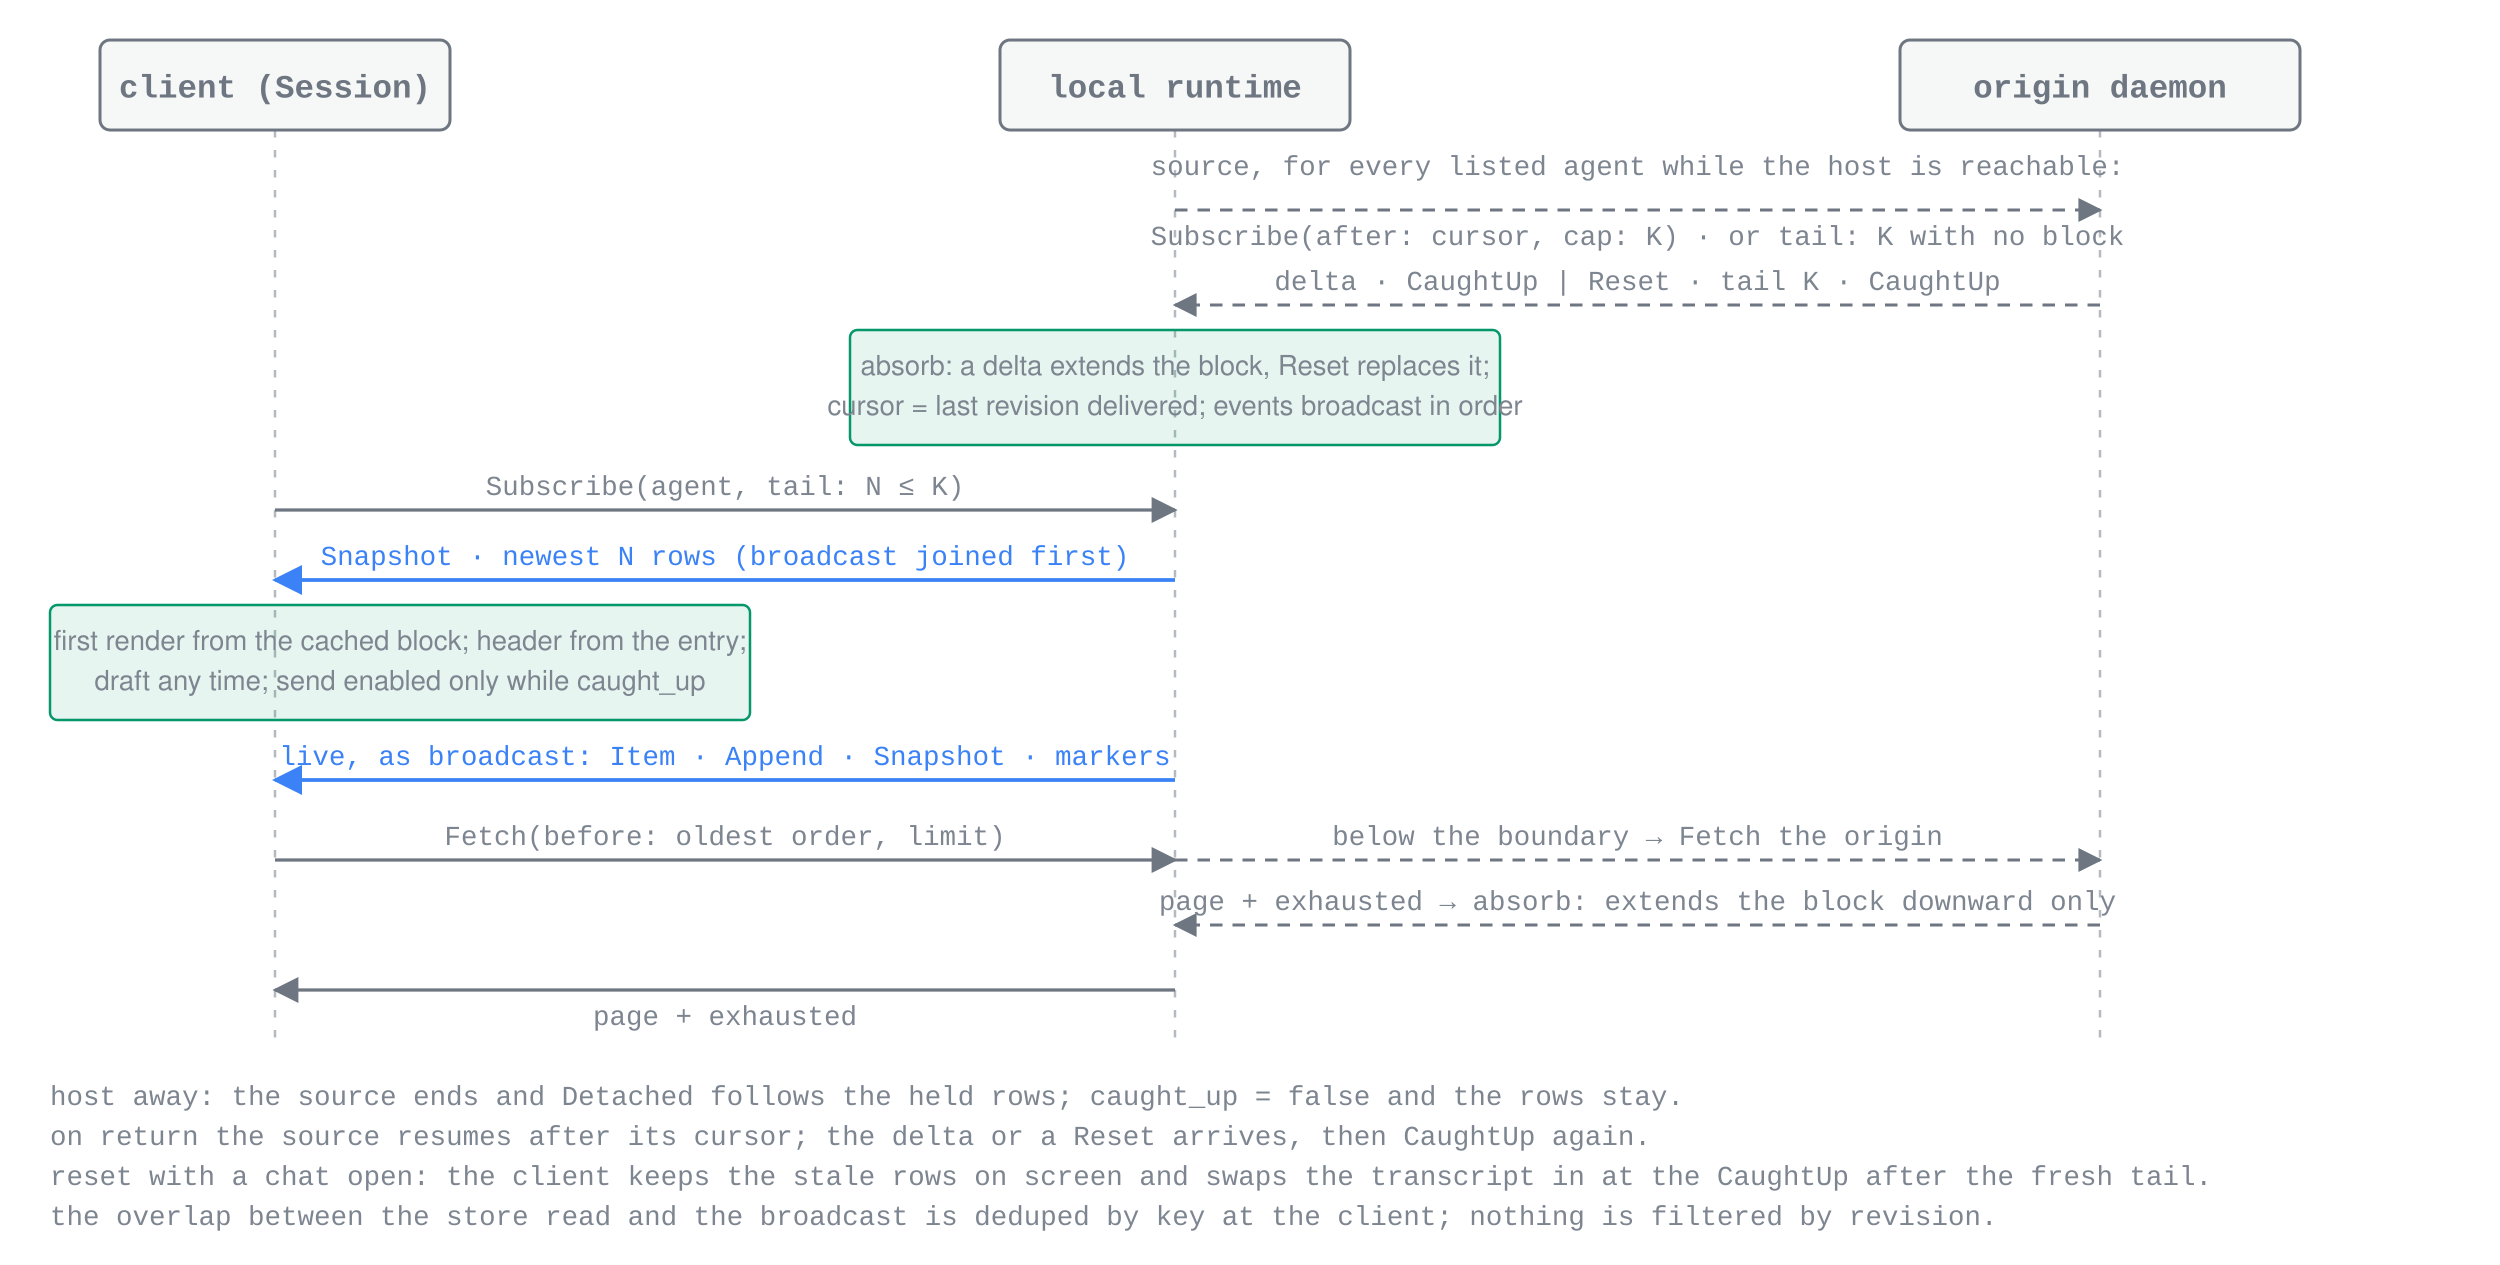
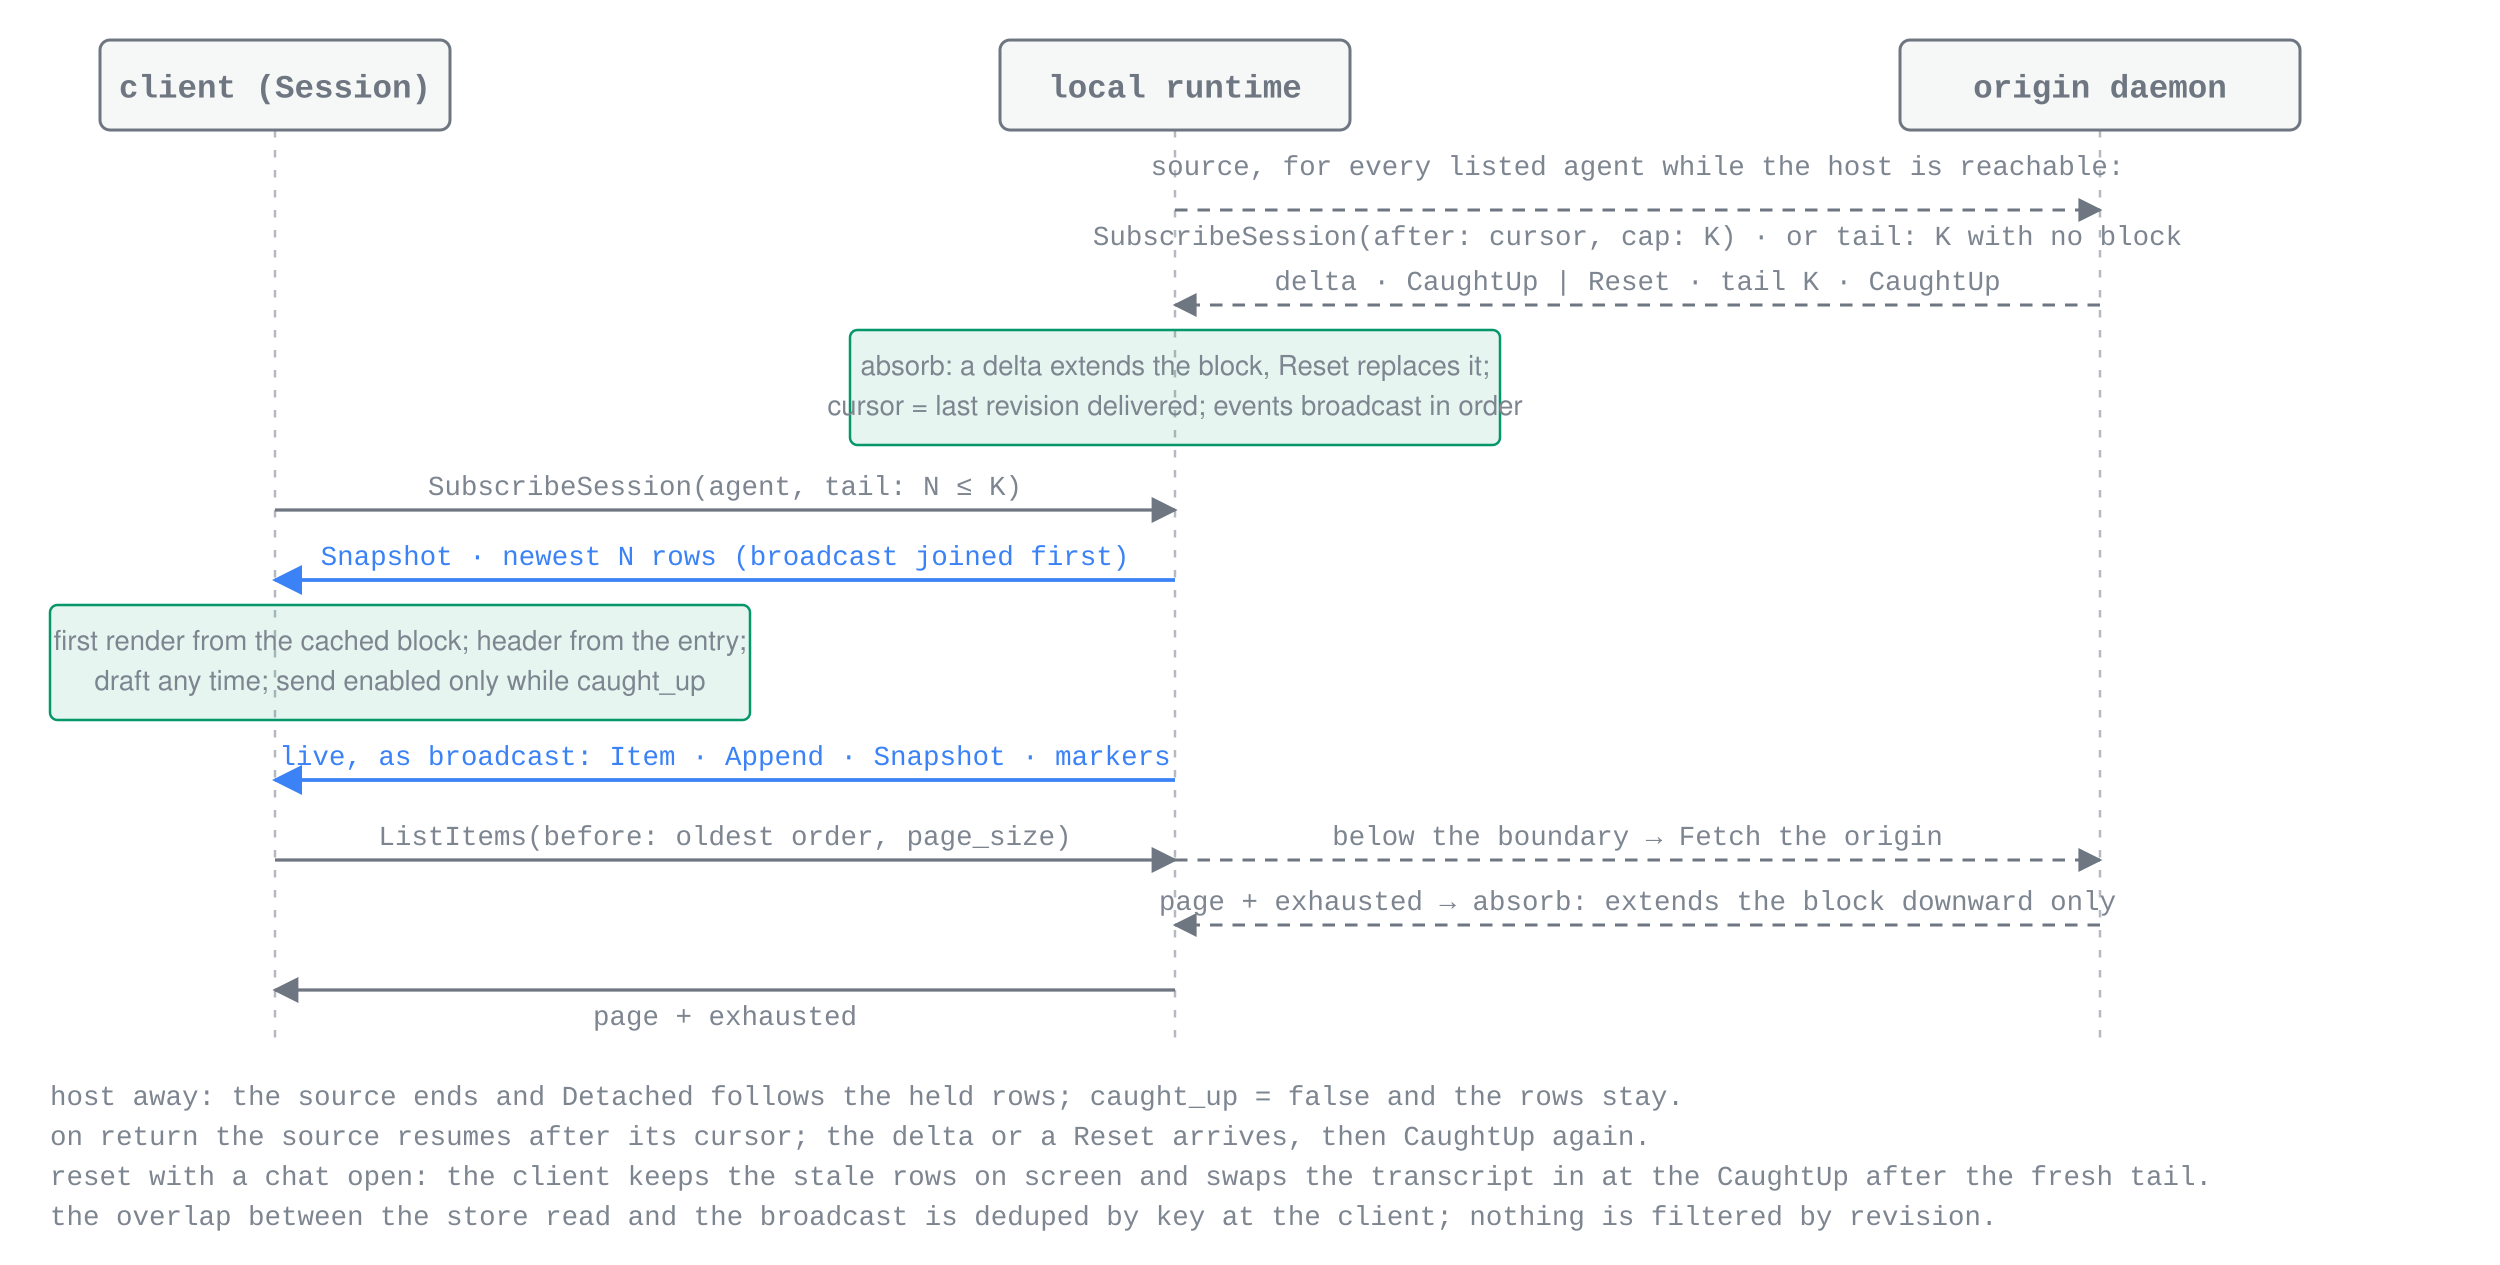
<svg xmlns="http://www.w3.org/2000/svg" viewBox="0 0 1000 506" role="img">
  <style>
    svg { font-family: ui-monospace, SFMono-Regular, Menlo, Consolas, "Liberation Mono", monospace; }
    .box { fill: #6e7681; fill-opacity: 0.06; stroke: #6e7681; stroke-width: 1.2; }
    .box2 { fill: #6e7681; fill-opacity: 0.14; stroke: #6e7681; stroke-width: 1.2; }
    .pin { fill: #d97706; fill-opacity: 0.12; stroke: #d97706; stroke-width: 1.2; }
    .file { fill: #3b82f6; fill-opacity: 0.10; stroke: #3b82f6; stroke-width: 1.2; }
    .ghost { fill: none; stroke: #6e7681; stroke-width: 1; stroke-dasharray: 4 4; opacity: 0.7; }
    .lane { fill: none; stroke: #6e7681; stroke-width: 1; stroke-dasharray: 3 5; opacity: 0.5; }
    .arrow { fill: none; stroke: #6e7681; stroke-width: 1.3; }
    .arrow-file { fill: none; stroke: #3b82f6; stroke-width: 1.5; }
    .arrow-dashed { fill: none; stroke: #6e7681; stroke-width: 1.2; stroke-dasharray: 5 4; }
    .note { fill: #059669; fill-opacity: 0.10; stroke: #059669; stroke-width: 1; }
    .bar { fill: #6e7681; fill-opacity: 0.14; stroke: #6e7681; stroke-width: 1.2; }
    .bar-a { fill: #3b82f6; fill-opacity: 0.14; stroke: #3b82f6; stroke-width: 1.2; }
    text { font-size: 12px; fill: #6e7681; }
    text.t { font-size: 13px; font-weight: 600; }
    text.s { font-size: 11px; fill: #7d8590; }
    text.a { fill: #3b82f6; }
    text.p { fill: #d97706; }
    text.sans { font-family: system-ui, -apple-system, "Segoe UI", Helvetica, Arial, sans-serif; }
  </style>
  <defs>
    <marker id="ah" viewBox="0 0 10 10" refX="9" refY="5" markerWidth="8" markerHeight="8" orient="auto-start-reverse">
      <path d="M0,0 L10,5 L0,10 z" fill="#6e7681" />
    </marker>
    <marker id="ahf" viewBox="0 0 10 10" refX="9" refY="5" markerWidth="8" markerHeight="8" orient="auto-start-reverse">
      <path d="M0,0 L10,5 L0,10 z" fill="#3b82f6" />
    </marker>
  </defs>
  <rect class="box" x="40" y="16" width="140" height="36" rx="4" />
  <text class="t" x="110" y="39" text-anchor="middle">client (Session)</text>
  <rect class="box" x="400" y="16" width="140" height="36" rx="4" />
  <text class="t" x="470" y="39" text-anchor="middle">local runtime</text>
  <rect class="box" x="760" y="16" width="160" height="36" rx="4" />
  <text class="t" x="840" y="39" text-anchor="middle">origin daemon</text>
  <line class="lane" x1="110" y1="52" x2="110" y2="418" />
  <line class="lane" x1="470" y1="52" x2="470" y2="418" />
  <line class="lane" x1="840" y1="52" x2="840" y2="418" />
  <path class="arrow-dashed" d="M470,84 L840,84" marker-end="url(#ah)" />
  <text class="s" x="655" y="70" text-anchor="middle">source, for every listed agent while the host is reachable:</text>
-   <text class="s" x="655" y="98" text-anchor="middle">Subscribe(after: cursor, cap: K) · or tail: K with no block</text>
+   <text class="s" x="655" y="98" text-anchor="middle">SubscribeSession(after: cursor, cap: K) · or tail: K with no block</text>
  <path class="arrow-dashed" d="M840,122 L470,122" marker-end="url(#ah)" />
  <text class="s" x="655" y="116" text-anchor="middle">delta · CaughtUp   |   Reset · tail K · CaughtUp</text>
  <rect class="note" x="340" y="132" width="260" height="46" rx="3" />
  <text class="s sans" x="470" y="150" text-anchor="middle">absorb: a delta extends the block, Reset replaces it;</text>
  <text class="s sans" x="470" y="166" text-anchor="middle">cursor = last revision delivered; events broadcast in order</text>
  <path class="arrow" d="M110,204 L470,204" marker-end="url(#ah)" />
-   <text class="s" x="290" y="198" text-anchor="middle">Subscribe(agent, tail: N ≤ K)</text>
+   <text class="s" x="290" y="198" text-anchor="middle">SubscribeSession(agent, tail: N ≤ K)</text>
  <path class="arrow-file" d="M470,232 L110,232" marker-end="url(#ahf)" />
  <text class="s a" x="290" y="226" text-anchor="middle">Snapshot · newest N rows (broadcast joined first)</text>
  <rect class="note" x="20" y="242" width="280" height="46" rx="3" />
  <text class="s sans" x="160" y="260" text-anchor="middle">first render from the cached block; header from the entry;</text>
  <text class="s sans" x="160" y="276" text-anchor="middle">draft any time; send enabled only while caught_up</text>
  <path class="arrow-file" d="M470,312 L110,312" marker-end="url(#ahf)" />
  <text class="s a" x="290" y="306" text-anchor="middle">live, as broadcast: Item · Append · Snapshot · markers</text>
  <path class="arrow" d="M110,344 L470,344" marker-end="url(#ah)" />
-   <text class="s" x="290" y="338" text-anchor="middle">Fetch(before: oldest order, limit)</text>
+   <text class="s" x="290" y="338" text-anchor="middle">ListItems(before: oldest order, page_size)</text>
  <path class="arrow-dashed" d="M470,344 L840,344" marker-end="url(#ah)" />
  <text class="s" x="655" y="338" text-anchor="middle">below the boundary → Fetch the origin</text>
  <path class="arrow-dashed" d="M840,370 L470,370" marker-end="url(#ah)" />
  <text class="s" x="655" y="364" text-anchor="middle">page + exhausted → absorb: extends the block downward only</text>
  <path class="arrow" d="M470,396 L110,396" marker-end="url(#ah)" />
  <text class="s" x="290" y="410" text-anchor="middle">page + exhausted</text>
  <text class="s" x="20" y="442">host away: the source ends and Detached follows the held rows; caught_up = false and the rows stay.</text>
  <text class="s" x="20" y="458">on return the source resumes after its cursor; the delta or a Reset arrives, then CaughtUp again.</text>
  <text class="s" x="20" y="474">reset with a chat open: the client keeps the stale rows on screen and swaps the transcript in at the CaughtUp after the fresh tail.</text>
  <text class="s" x="20" y="490">the overlap between the store read and the broadcast is deduped by key at the client; nothing is filtered by revision.</text>
</svg>
